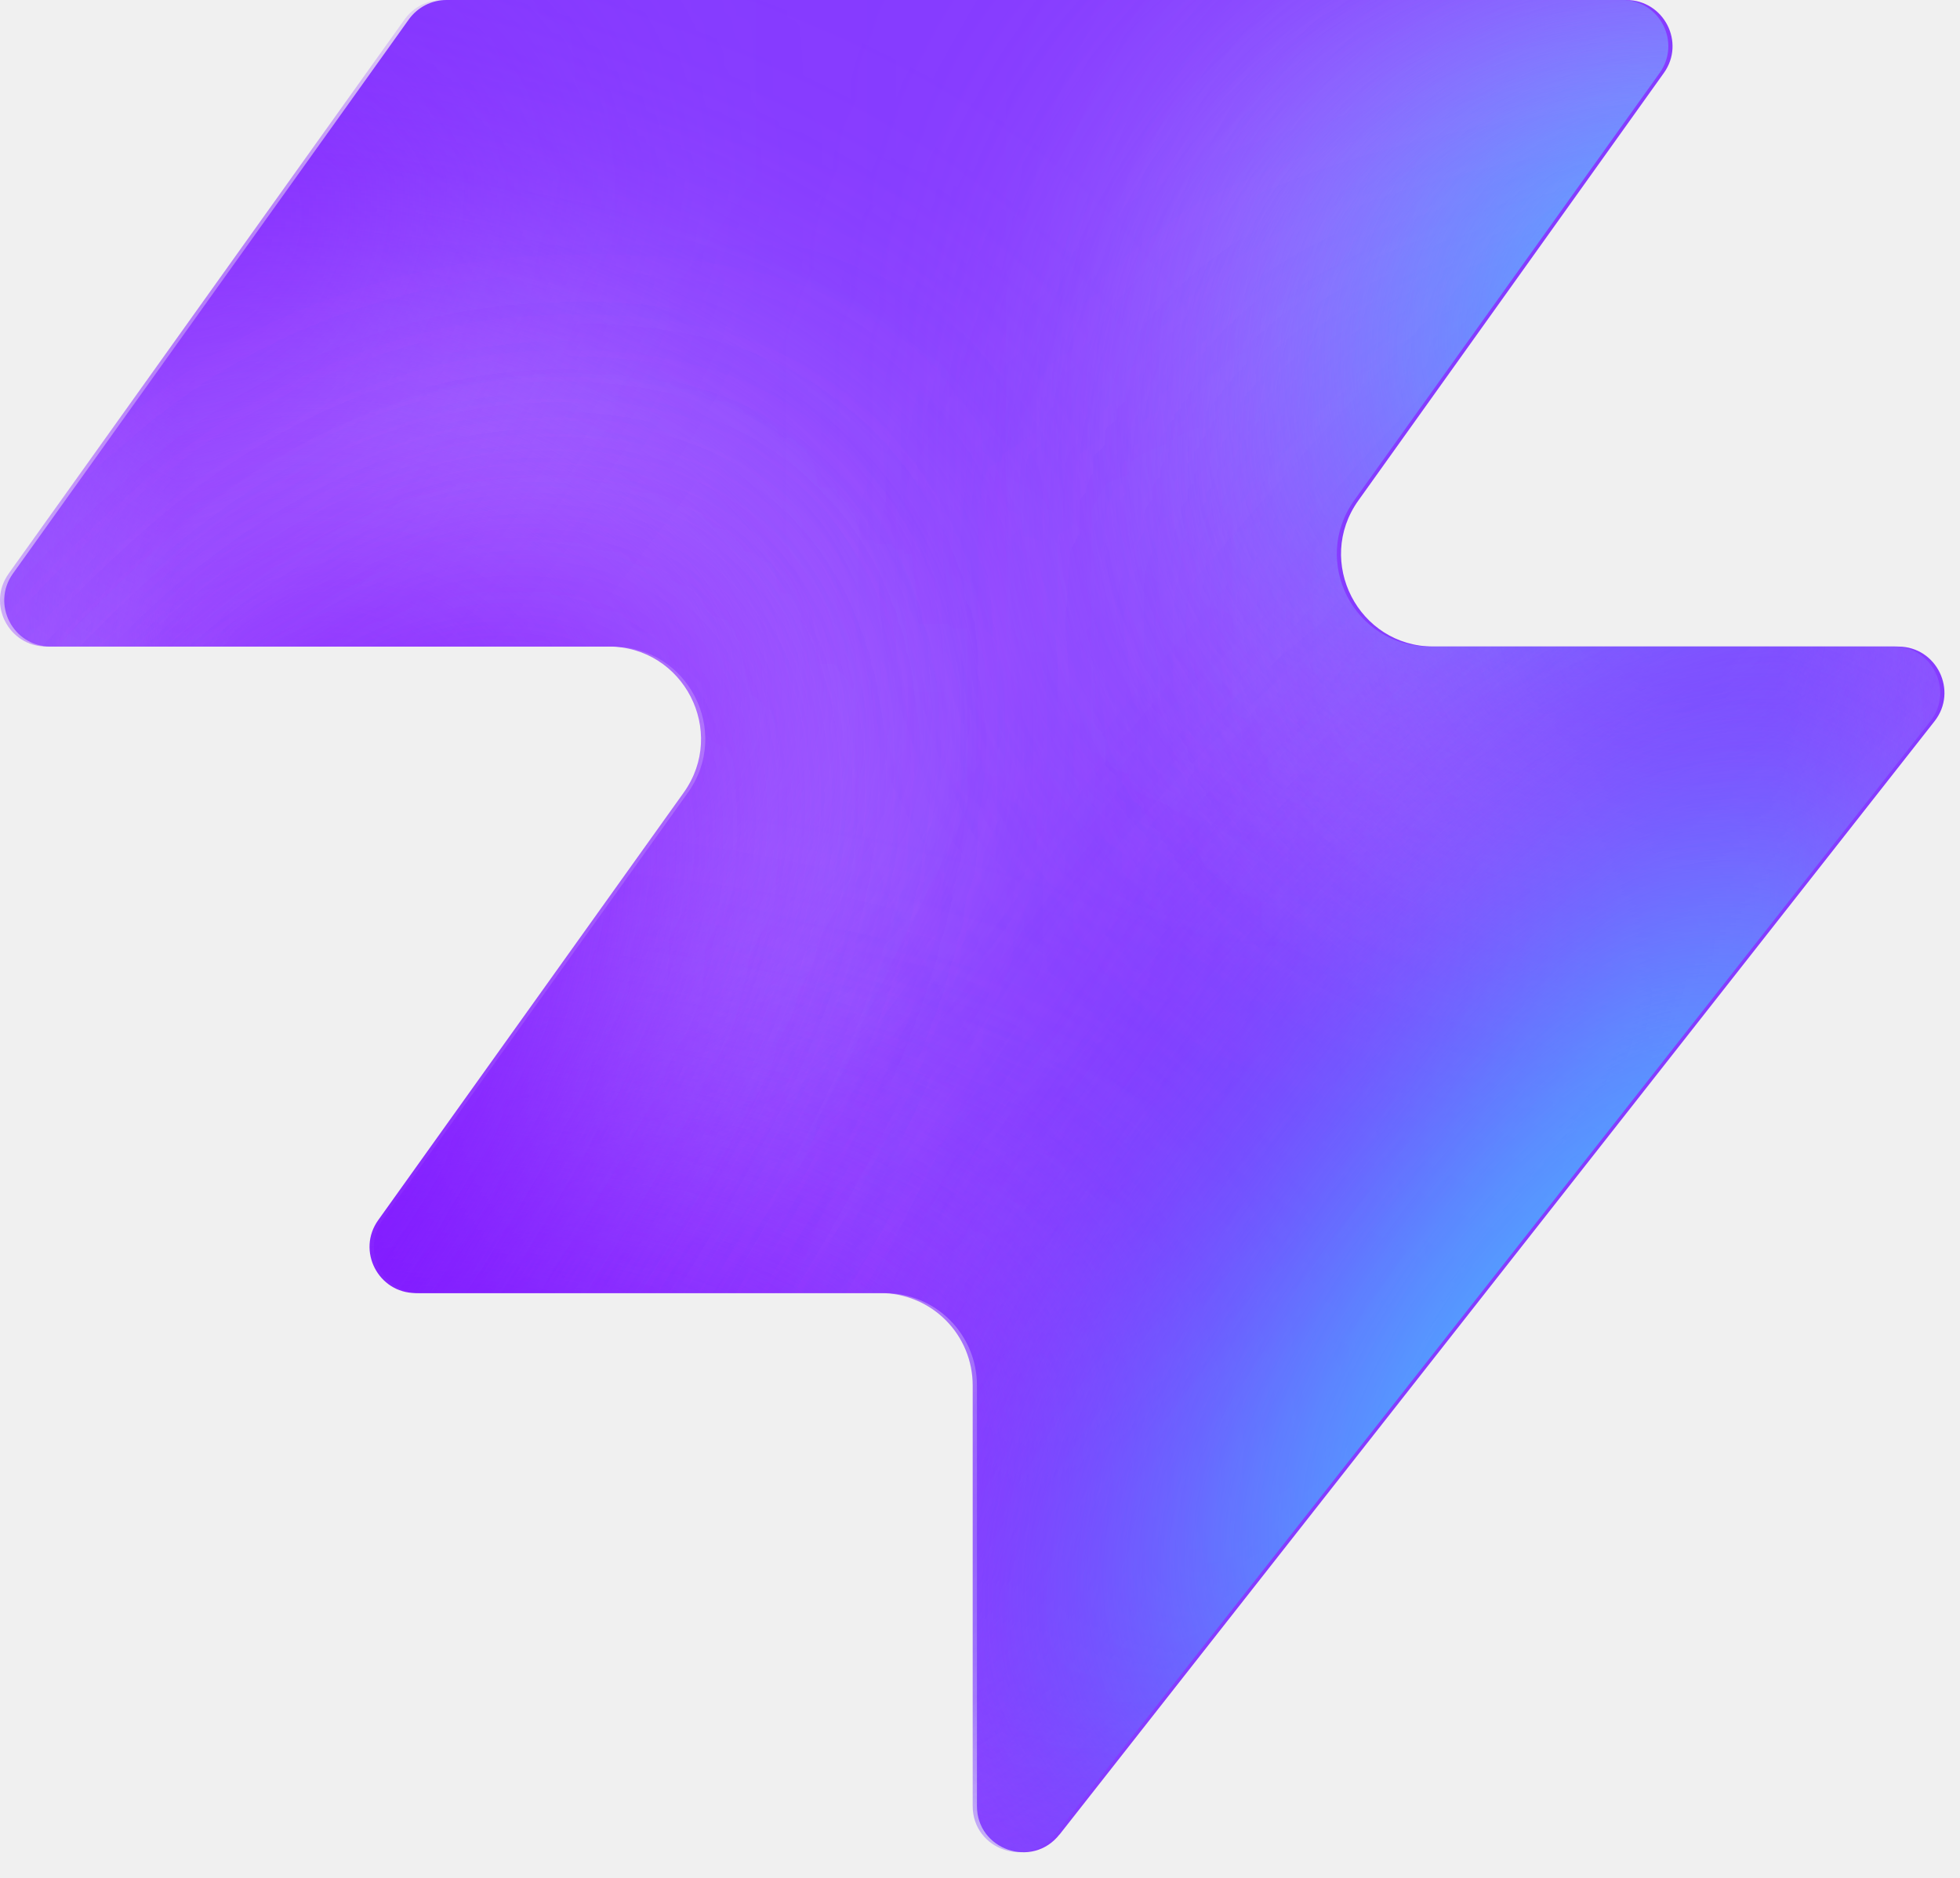
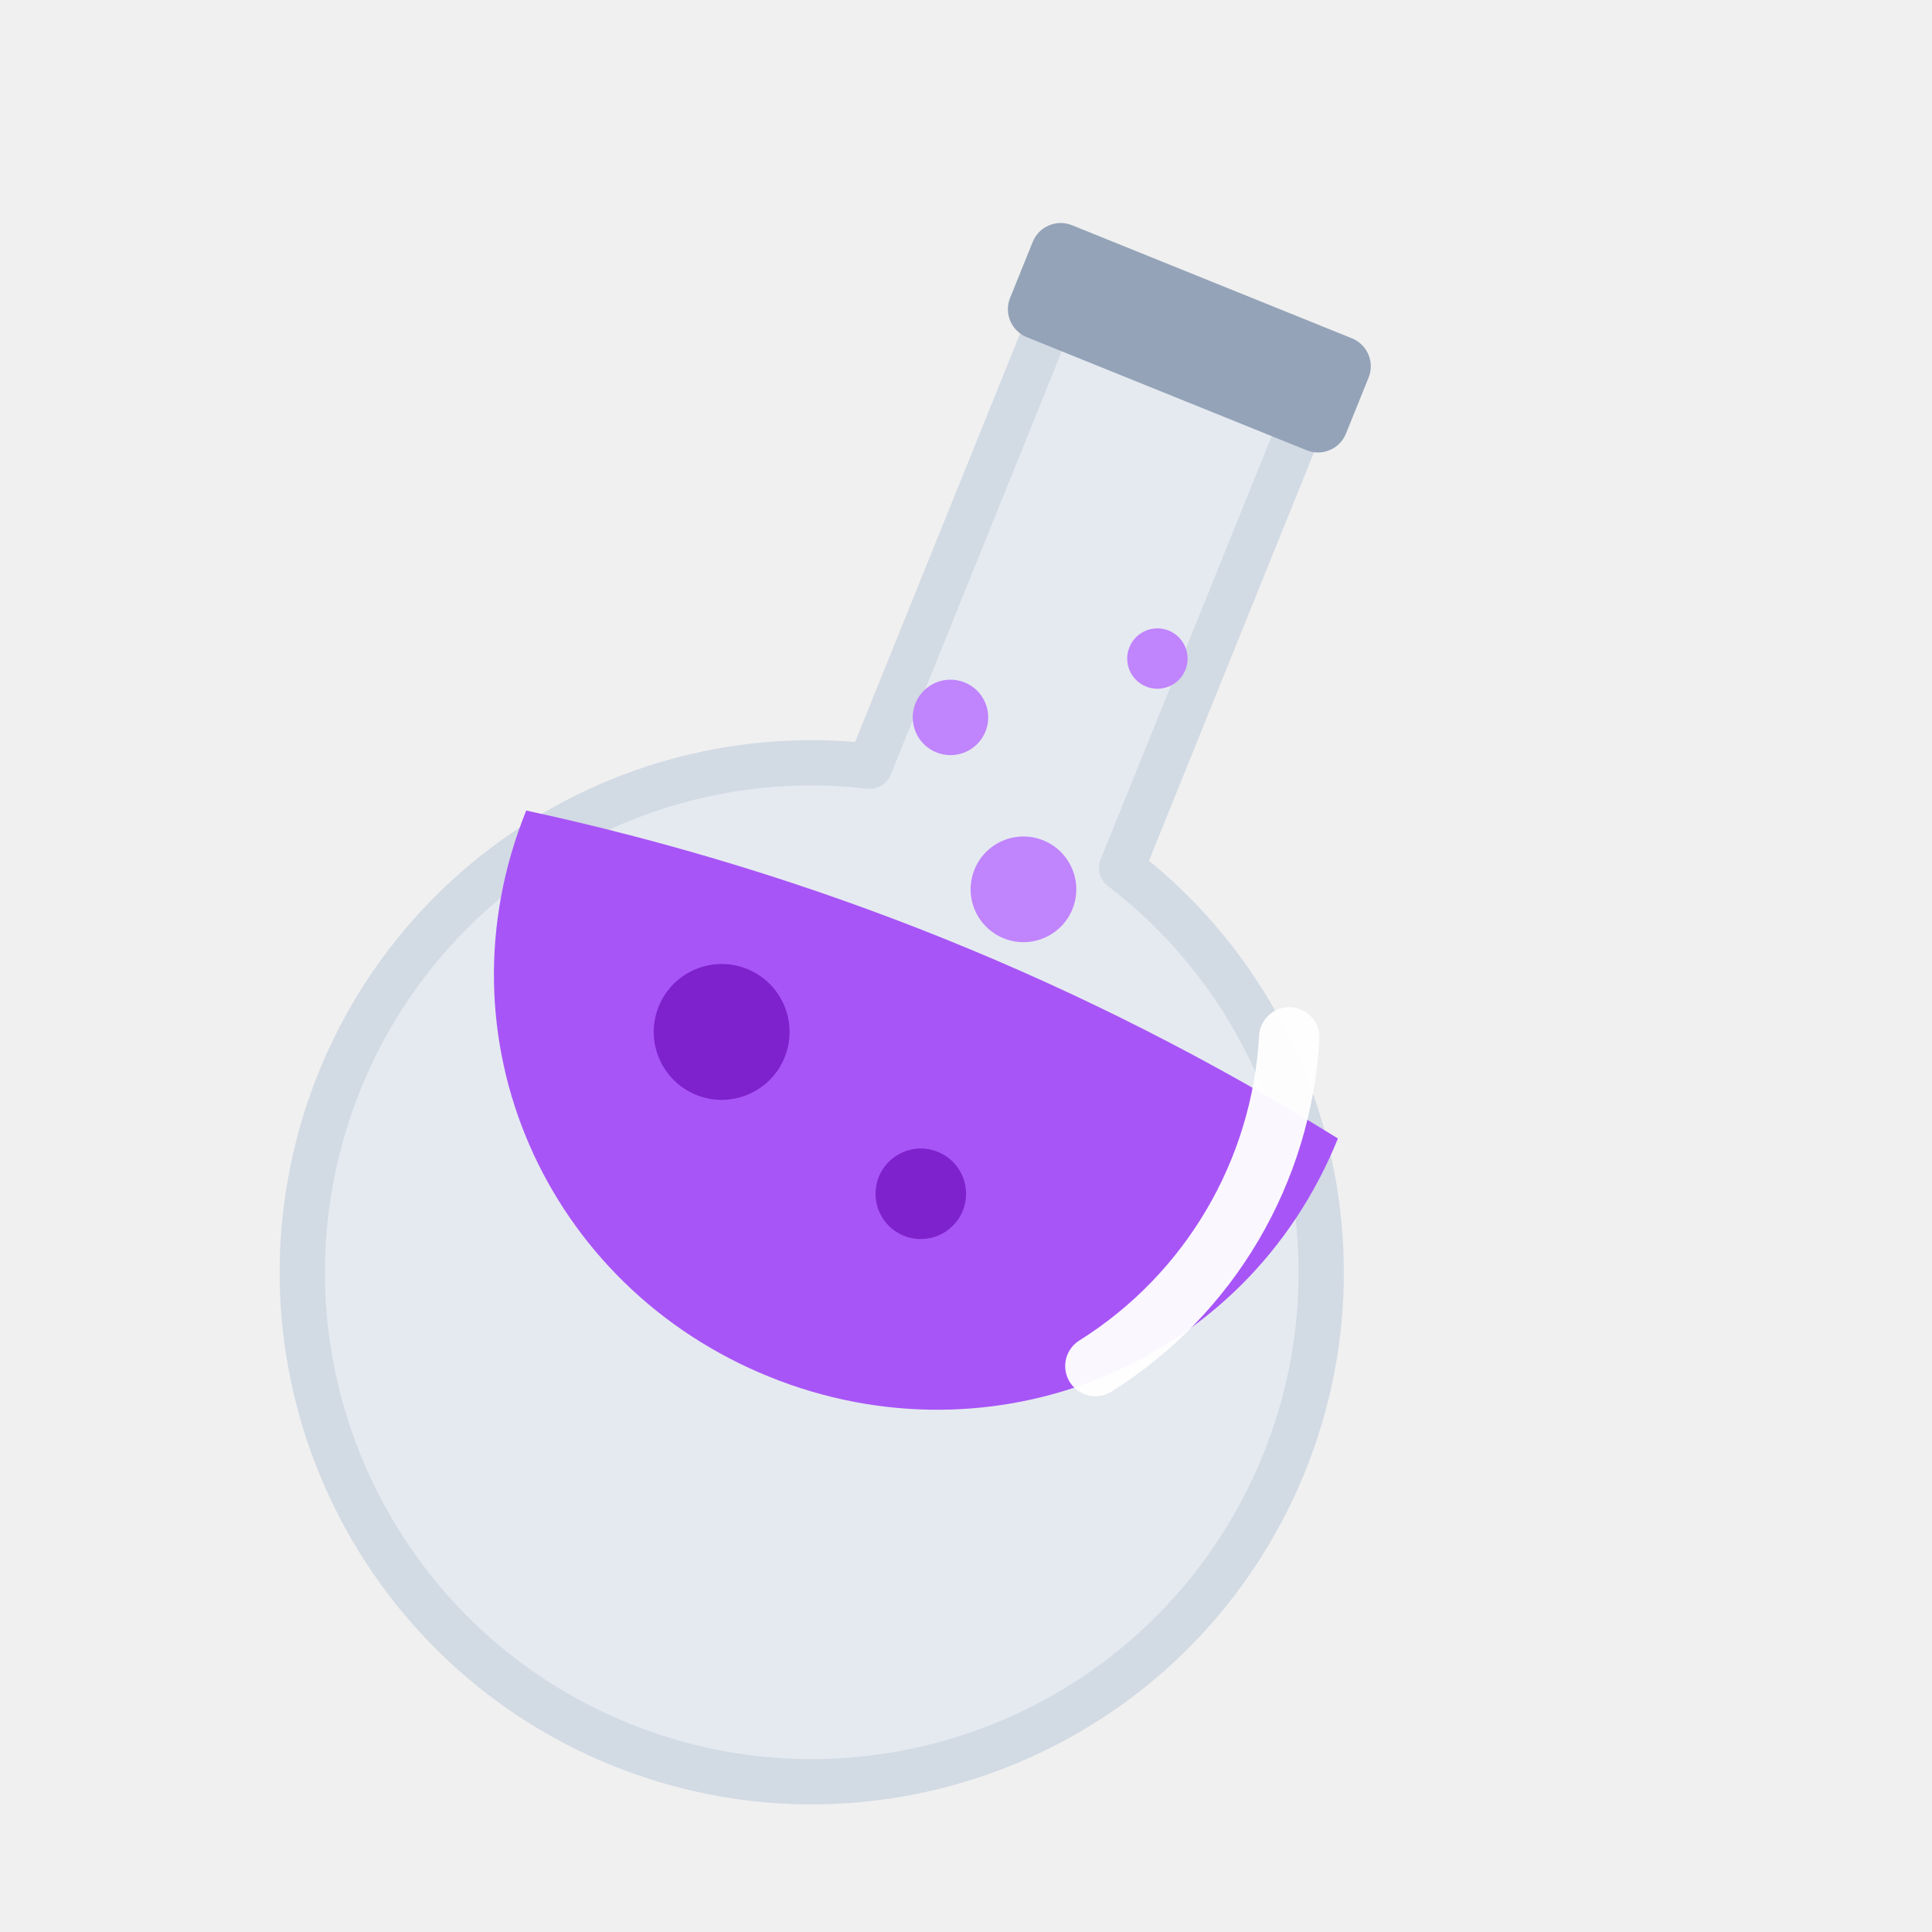
- <svg xmlns="http://www.w3.org/2000/svg" width="48" height="46" fill="none" viewBox="0 0 48 46">
-   <path fill="#863bff" d="M25.946 44.938c-.664.845-2.021.375-2.021-.698V33.937a2.26 2.26 0 0 0-2.262-2.262H10.287c-.92 0-1.456-1.04-.92-1.788l7.48-10.471c1.07-1.497 0-3.578-1.842-3.578H1.237c-.92 0-1.456-1.04-.92-1.788L10.013.474c.214-.297.556-.474.92-.474h28.894c.92 0 1.456 1.04.92 1.788l-7.48 10.471c-1.07 1.498 0 3.579 1.842 3.579h11.377c.943 0 1.473 1.088.89 1.83L25.947 44.94z" style="fill:#863bff;fill:color(display-p3 .525 .23 1);fill-opacity:1" />
-   <mask id="a" width="48" height="46" x="0" y="0" maskUnits="userSpaceOnUse" style="mask-type:alpha">
-     <path fill="#000" d="M25.842 44.938c-.664.844-2.021.375-2.021-.698V33.937a2.26 2.26 0 0 0-2.262-2.262H10.183c-.92 0-1.456-1.04-.92-1.788l7.48-10.471c1.07-1.498 0-3.579-1.842-3.579H1.133c-.92 0-1.456-1.04-.92-1.787L9.91.473c.214-.297.556-.474.92-.474h28.894c.92 0 1.456 1.04.92 1.788l-7.48 10.471c-1.07 1.498 0 3.578 1.842 3.578h11.377c.943 0 1.473 1.088.89 1.832L25.843 44.94z" style="fill:#000;fill-opacity:1" />
-   </mask>
-   <g mask="url(#a)">
-     <g filter="url(#b)">
-       <ellipse cx="5.508" cy="14.704" fill="#ede6ff" rx="5.508" ry="14.704" style="fill:#ede6ff;fill:color(display-p3 .927 .903 1);fill-opacity:1" transform="matrix(.00324 1 1 -.00324 -4.47 31.516)" />
-     </g>
-     <g filter="url(#c)">
-       <ellipse cx="10.399" cy="29.851" fill="#ede6ff" rx="10.399" ry="29.851" style="fill:#ede6ff;fill:color(display-p3 .927 .903 1);fill-opacity:1" transform="matrix(.00324 1 1 -.00324 -39.328 7.883)" />
-     </g>
-     <g filter="url(#d)">
-       <ellipse cx="5.508" cy="30.487" fill="#7e14ff" rx="5.508" ry="30.487" style="fill:#7e14ff;fill:color(display-p3 .492 .077 1);fill-opacity:1" transform="rotate(89.814 -25.913 -14.639)scale(1 -1)" />
-     </g>
-     <g filter="url(#e)">
-       <ellipse cx="5.508" cy="30.599" fill="#7e14ff" rx="5.508" ry="30.599" style="fill:#7e14ff;fill:color(display-p3 .492 .077 1);fill-opacity:1" transform="rotate(89.814 -32.644 -3.334)scale(1 -1)" />
-     </g>
-     <g filter="url(#f)">
-       <ellipse cx="5.508" cy="30.599" fill="#7e14ff" rx="5.508" ry="30.599" style="fill:#7e14ff;fill:color(display-p3 .492 .077 1);fill-opacity:1" transform="matrix(.00324 1 1 -.00324 -34.34 30.47)" />
-     </g>
-     <g filter="url(#g)">
-       <ellipse cx="14.072" cy="22.078" fill="#ede6ff" rx="14.072" ry="22.078" style="fill:#ede6ff;fill:color(display-p3 .927 .903 1);fill-opacity:1" transform="rotate(93.35 24.506 48.493)scale(-1 1)" />
-     </g>
-     <g filter="url(#h)">
-       <ellipse cx="3.47" cy="21.501" fill="#7e14ff" rx="3.47" ry="21.501" style="fill:#7e14ff;fill:color(display-p3 .492 .077 1);fill-opacity:1" transform="rotate(89.009 28.708 47.59)scale(-1 1)" />
-     </g>
-     <g filter="url(#i)">
-       <ellipse cx="3.47" cy="21.501" fill="#7e14ff" rx="3.47" ry="21.501" style="fill:#7e14ff;fill:color(display-p3 .492 .077 1);fill-opacity:1" transform="rotate(89.009 28.708 47.59)scale(-1 1)" />
-     </g>
-     <g filter="url(#j)">
-       <ellipse cx=".387" cy="8.972" fill="#7e14ff" rx="4.407" ry="29.108" style="fill:#7e14ff;fill:color(display-p3 .492 .077 1);fill-opacity:1" transform="rotate(39.51 .387 8.972)" />
-     </g>
-     <g filter="url(#k)">
-       <ellipse cx="47.523" cy="-6.092" fill="#7e14ff" rx="4.407" ry="29.108" style="fill:#7e14ff;fill:color(display-p3 .492 .077 1);fill-opacity:1" transform="rotate(37.892 47.523 -6.092)" />
-     </g>
-     <g filter="url(#l)">
-       <ellipse cx="41.412" cy="6.333" fill="#47bfff" rx="5.971" ry="9.665" style="fill:#47bfff;fill:color(display-p3 .28 .748 1);fill-opacity:1" transform="rotate(37.892 41.412 6.333)" />
-     </g>
-     <g filter="url(#m)">
-       <ellipse cx="-1.879" cy="38.332" fill="#7e14ff" rx="4.407" ry="29.108" style="fill:#7e14ff;fill:color(display-p3 .492 .077 1);fill-opacity:1" transform="rotate(37.892 -1.88 38.332)" />
-     </g>
-     <g filter="url(#n)">
-       <ellipse cx="-1.879" cy="38.332" fill="#7e14ff" rx="4.407" ry="29.108" style="fill:#7e14ff;fill:color(display-p3 .492 .077 1);fill-opacity:1" transform="rotate(37.892 -1.88 38.332)" />
-     </g>
-     <g filter="url(#o)">
-       <ellipse cx="35.651" cy="29.907" fill="#7e14ff" rx="4.407" ry="29.108" style="fill:#7e14ff;fill:color(display-p3 .492 .077 1);fill-opacity:1" transform="rotate(37.892 35.651 29.907)" />
-     </g>
-     <g filter="url(#p)">
-       <ellipse cx="38.418" cy="32.4" fill="#47bfff" rx="5.971" ry="15.297" style="fill:#47bfff;fill:color(display-p3 .28 .748 1);fill-opacity:1" transform="rotate(37.892 38.418 32.4)" />
-     </g>
+ <svg xmlns="http://www.w3.org/2000/svg" viewBox="0 0 512 512" fill="none">
+   <g transform="translate(40, 20) rotate(22 216 216)">
+     <path d="M 180 60 L 252 60 L 252 195 A 135 135 0 1 1 180 195 Z" fill="#E2E8F0" opacity="0.8" stroke="#CBD5E1" stroke-width="12" stroke-linejoin="round" />
+     <path d="M 100 240 Q 216 220 332 240 C 332 305 280 355 216 355 C 152 355 100 305 100 240 Z" fill="#A855F7" />
+     <circle cx="170" cy="275" r="18" fill="#7E22CE" />
+     <circle cx="235" cy="295" r="12" fill="#7E22CE" />
+     <circle cx="230" cy="210" r="14" fill="#C084FC" />
+     <circle cx="195" cy="175" r="10" fill="#C084FC" />
+     <circle cx="240" cy="140" r="8" fill="#C084FC" />
+     <path d="M 310 220 A 110 110 0 0 1 295 320" stroke="#FFFFFF" stroke-width="16" stroke-linecap="round" opacity="0.95" />
+     <rect x="168" y="42" width="96" height="32" rx="8" fill="#94A3B8" />
  </g>
-   <defs>
-     <filter id="b" width="60.045" height="41.654" x="-19.77" y="16.149" color-interpolation-filters="sRGB" filterUnits="userSpaceOnUse">
-       <feFlood flood-opacity="0" result="BackgroundImageFix" />
-       <feBlend in="SourceGraphic" in2="BackgroundImageFix" result="shape" />
-       <feGaussianBlur result="effect1_foregroundBlur_2002_17158" stdDeviation="7.659" />
-     </filter>
-     <filter id="c" width="90.34" height="51.437" x="-54.613" y="-7.533" color-interpolation-filters="sRGB" filterUnits="userSpaceOnUse">
-       <feFlood flood-opacity="0" result="BackgroundImageFix" />
-       <feBlend in="SourceGraphic" in2="BackgroundImageFix" result="shape" />
-       <feGaussianBlur result="effect1_foregroundBlur_2002_17158" stdDeviation="7.659" />
-     </filter>
-     <filter id="d" width="79.355" height="29.4" x="-49.64" y="2.03" color-interpolation-filters="sRGB" filterUnits="userSpaceOnUse">
-       <feFlood flood-opacity="0" result="BackgroundImageFix" />
-       <feBlend in="SourceGraphic" in2="BackgroundImageFix" result="shape" />
-       <feGaussianBlur result="effect1_foregroundBlur_2002_17158" stdDeviation="4.596" />
-     </filter>
-     <filter id="e" width="79.579" height="29.4" x="-45.045" y="20.029" color-interpolation-filters="sRGB" filterUnits="userSpaceOnUse">
-       <feFlood flood-opacity="0" result="BackgroundImageFix" />
-       <feBlend in="SourceGraphic" in2="BackgroundImageFix" result="shape" />
-       <feGaussianBlur result="effect1_foregroundBlur_2002_17158" stdDeviation="4.596" />
-     </filter>
-     <filter id="f" width="79.579" height="29.4" x="-43.513" y="21.178" color-interpolation-filters="sRGB" filterUnits="userSpaceOnUse">
-       <feFlood flood-opacity="0" result="BackgroundImageFix" />
-       <feBlend in="SourceGraphic" in2="BackgroundImageFix" result="shape" />
-       <feGaussianBlur result="effect1_foregroundBlur_2002_17158" stdDeviation="4.596" />
-     </filter>
-     <filter id="g" width="74.749" height="58.852" x="15.756" y="-17.901" color-interpolation-filters="sRGB" filterUnits="userSpaceOnUse">
-       <feFlood flood-opacity="0" result="BackgroundImageFix" />
-       <feBlend in="SourceGraphic" in2="BackgroundImageFix" result="shape" />
-       <feGaussianBlur result="effect1_foregroundBlur_2002_17158" stdDeviation="7.659" />
-     </filter>
-     <filter id="h" width="61.377" height="25.362" x="23.548" y="2.284" color-interpolation-filters="sRGB" filterUnits="userSpaceOnUse">
-       <feFlood flood-opacity="0" result="BackgroundImageFix" />
-       <feBlend in="SourceGraphic" in2="BackgroundImageFix" result="shape" />
-       <feGaussianBlur result="effect1_foregroundBlur_2002_17158" stdDeviation="4.596" />
-     </filter>
-     <filter id="i" width="61.377" height="25.362" x="23.548" y="2.284" color-interpolation-filters="sRGB" filterUnits="userSpaceOnUse">
-       <feFlood flood-opacity="0" result="BackgroundImageFix" />
-       <feBlend in="SourceGraphic" in2="BackgroundImageFix" result="shape" />
-       <feGaussianBlur result="effect1_foregroundBlur_2002_17158" stdDeviation="4.596" />
-     </filter>
-     <filter id="j" width="56.045" height="63.649" x="-27.636" y="-22.853" color-interpolation-filters="sRGB" filterUnits="userSpaceOnUse">
-       <feFlood flood-opacity="0" result="BackgroundImageFix" />
-       <feBlend in="SourceGraphic" in2="BackgroundImageFix" result="shape" />
-       <feGaussianBlur result="effect1_foregroundBlur_2002_17158" stdDeviation="4.596" />
-     </filter>
-     <filter id="k" width="54.814" height="64.646" x="20.116" y="-38.415" color-interpolation-filters="sRGB" filterUnits="userSpaceOnUse">
-       <feFlood flood-opacity="0" result="BackgroundImageFix" />
-       <feBlend in="SourceGraphic" in2="BackgroundImageFix" result="shape" />
-       <feGaussianBlur result="effect1_foregroundBlur_2002_17158" stdDeviation="4.596" />
-     </filter>
-     <filter id="l" width="33.541" height="35.313" x="24.641" y="-11.323" color-interpolation-filters="sRGB" filterUnits="userSpaceOnUse">
-       <feFlood flood-opacity="0" result="BackgroundImageFix" />
-       <feBlend in="SourceGraphic" in2="BackgroundImageFix" result="shape" />
-       <feGaussianBlur result="effect1_foregroundBlur_2002_17158" stdDeviation="4.596" />
-     </filter>
-     <filter id="m" width="54.814" height="64.646" x="-29.286" y="6.009" color-interpolation-filters="sRGB" filterUnits="userSpaceOnUse">
-       <feFlood flood-opacity="0" result="BackgroundImageFix" />
-       <feBlend in="SourceGraphic" in2="BackgroundImageFix" result="shape" />
-       <feGaussianBlur result="effect1_foregroundBlur_2002_17158" stdDeviation="4.596" />
-     </filter>
-     <filter id="n" width="54.814" height="64.646" x="-29.286" y="6.009" color-interpolation-filters="sRGB" filterUnits="userSpaceOnUse">
-       <feFlood flood-opacity="0" result="BackgroundImageFix" />
-       <feBlend in="SourceGraphic" in2="BackgroundImageFix" result="shape" />
-       <feGaussianBlur result="effect1_foregroundBlur_2002_17158" stdDeviation="4.596" />
-     </filter>
-     <filter id="o" width="54.814" height="64.646" x="8.244" y="-2.416" color-interpolation-filters="sRGB" filterUnits="userSpaceOnUse">
-       <feFlood flood-opacity="0" result="BackgroundImageFix" />
-       <feBlend in="SourceGraphic" in2="BackgroundImageFix" result="shape" />
-       <feGaussianBlur result="effect1_foregroundBlur_2002_17158" stdDeviation="4.596" />
-     </filter>
-     <filter id="p" width="39.409" height="43.623" x="18.713" y="10.588" color-interpolation-filters="sRGB" filterUnits="userSpaceOnUse">
-       <feFlood flood-opacity="0" result="BackgroundImageFix" />
-       <feBlend in="SourceGraphic" in2="BackgroundImageFix" result="shape" />
-       <feGaussianBlur result="effect1_foregroundBlur_2002_17158" stdDeviation="4.596" />
-     </filter>
-   </defs>
</svg>
